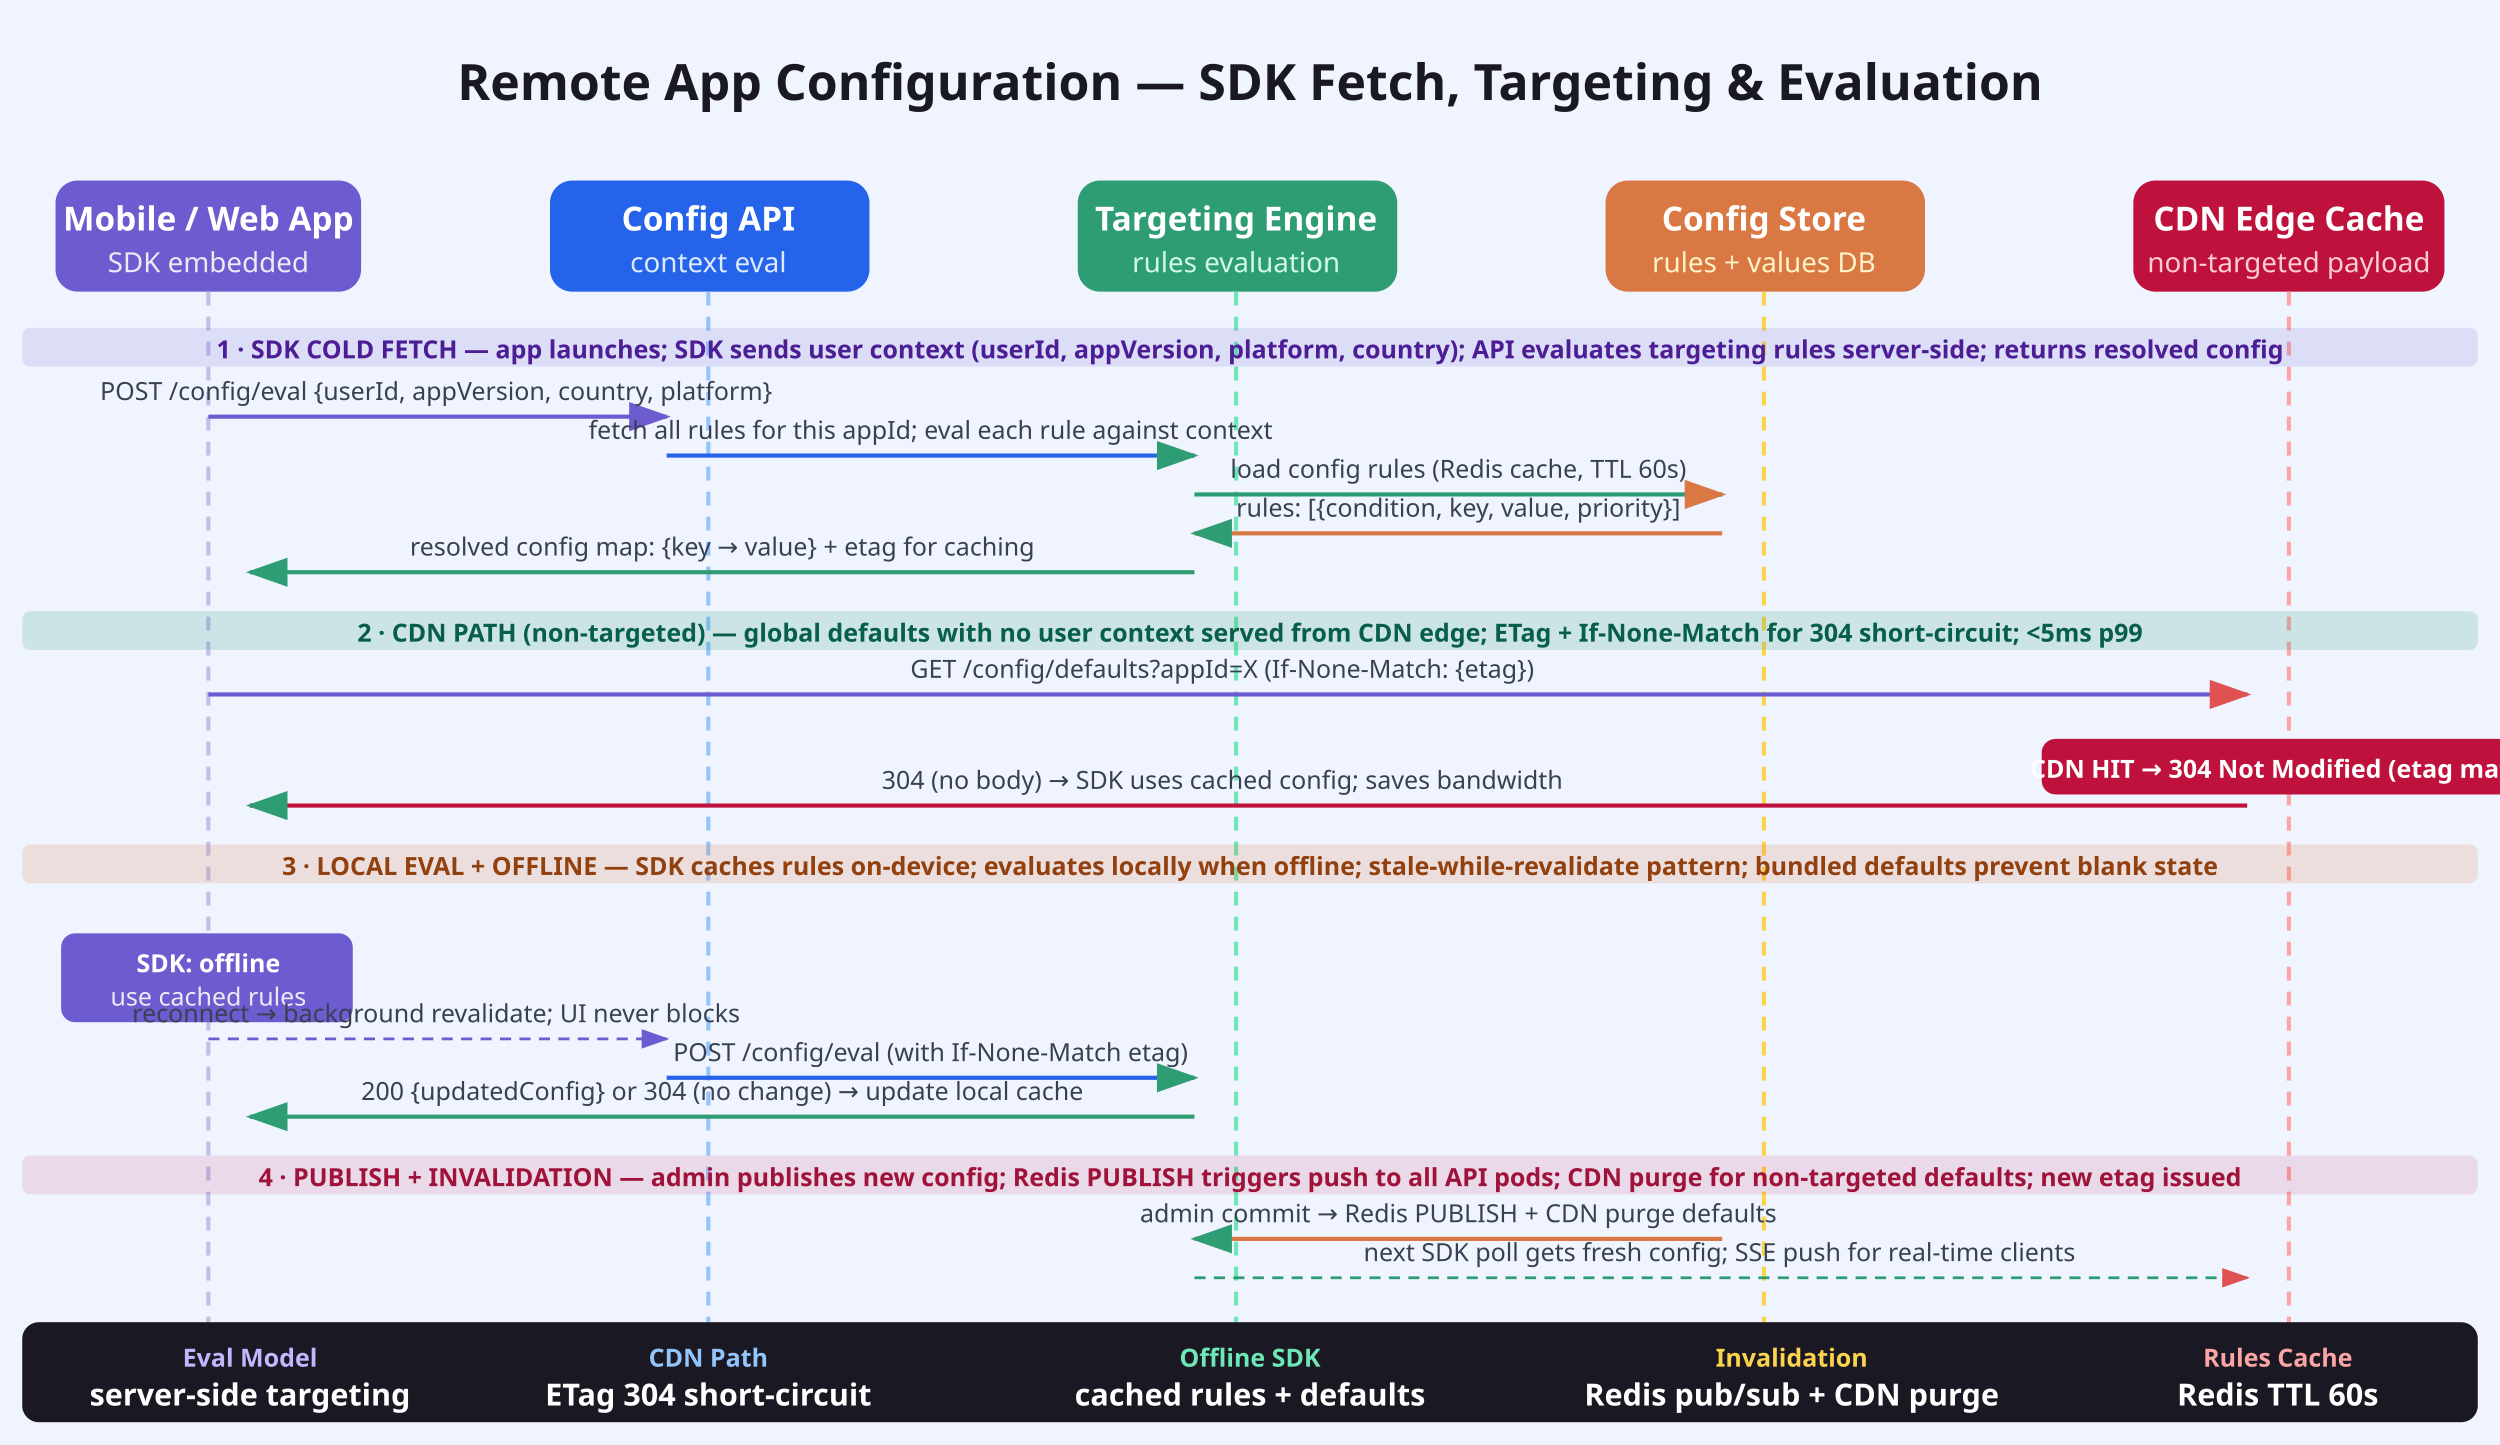
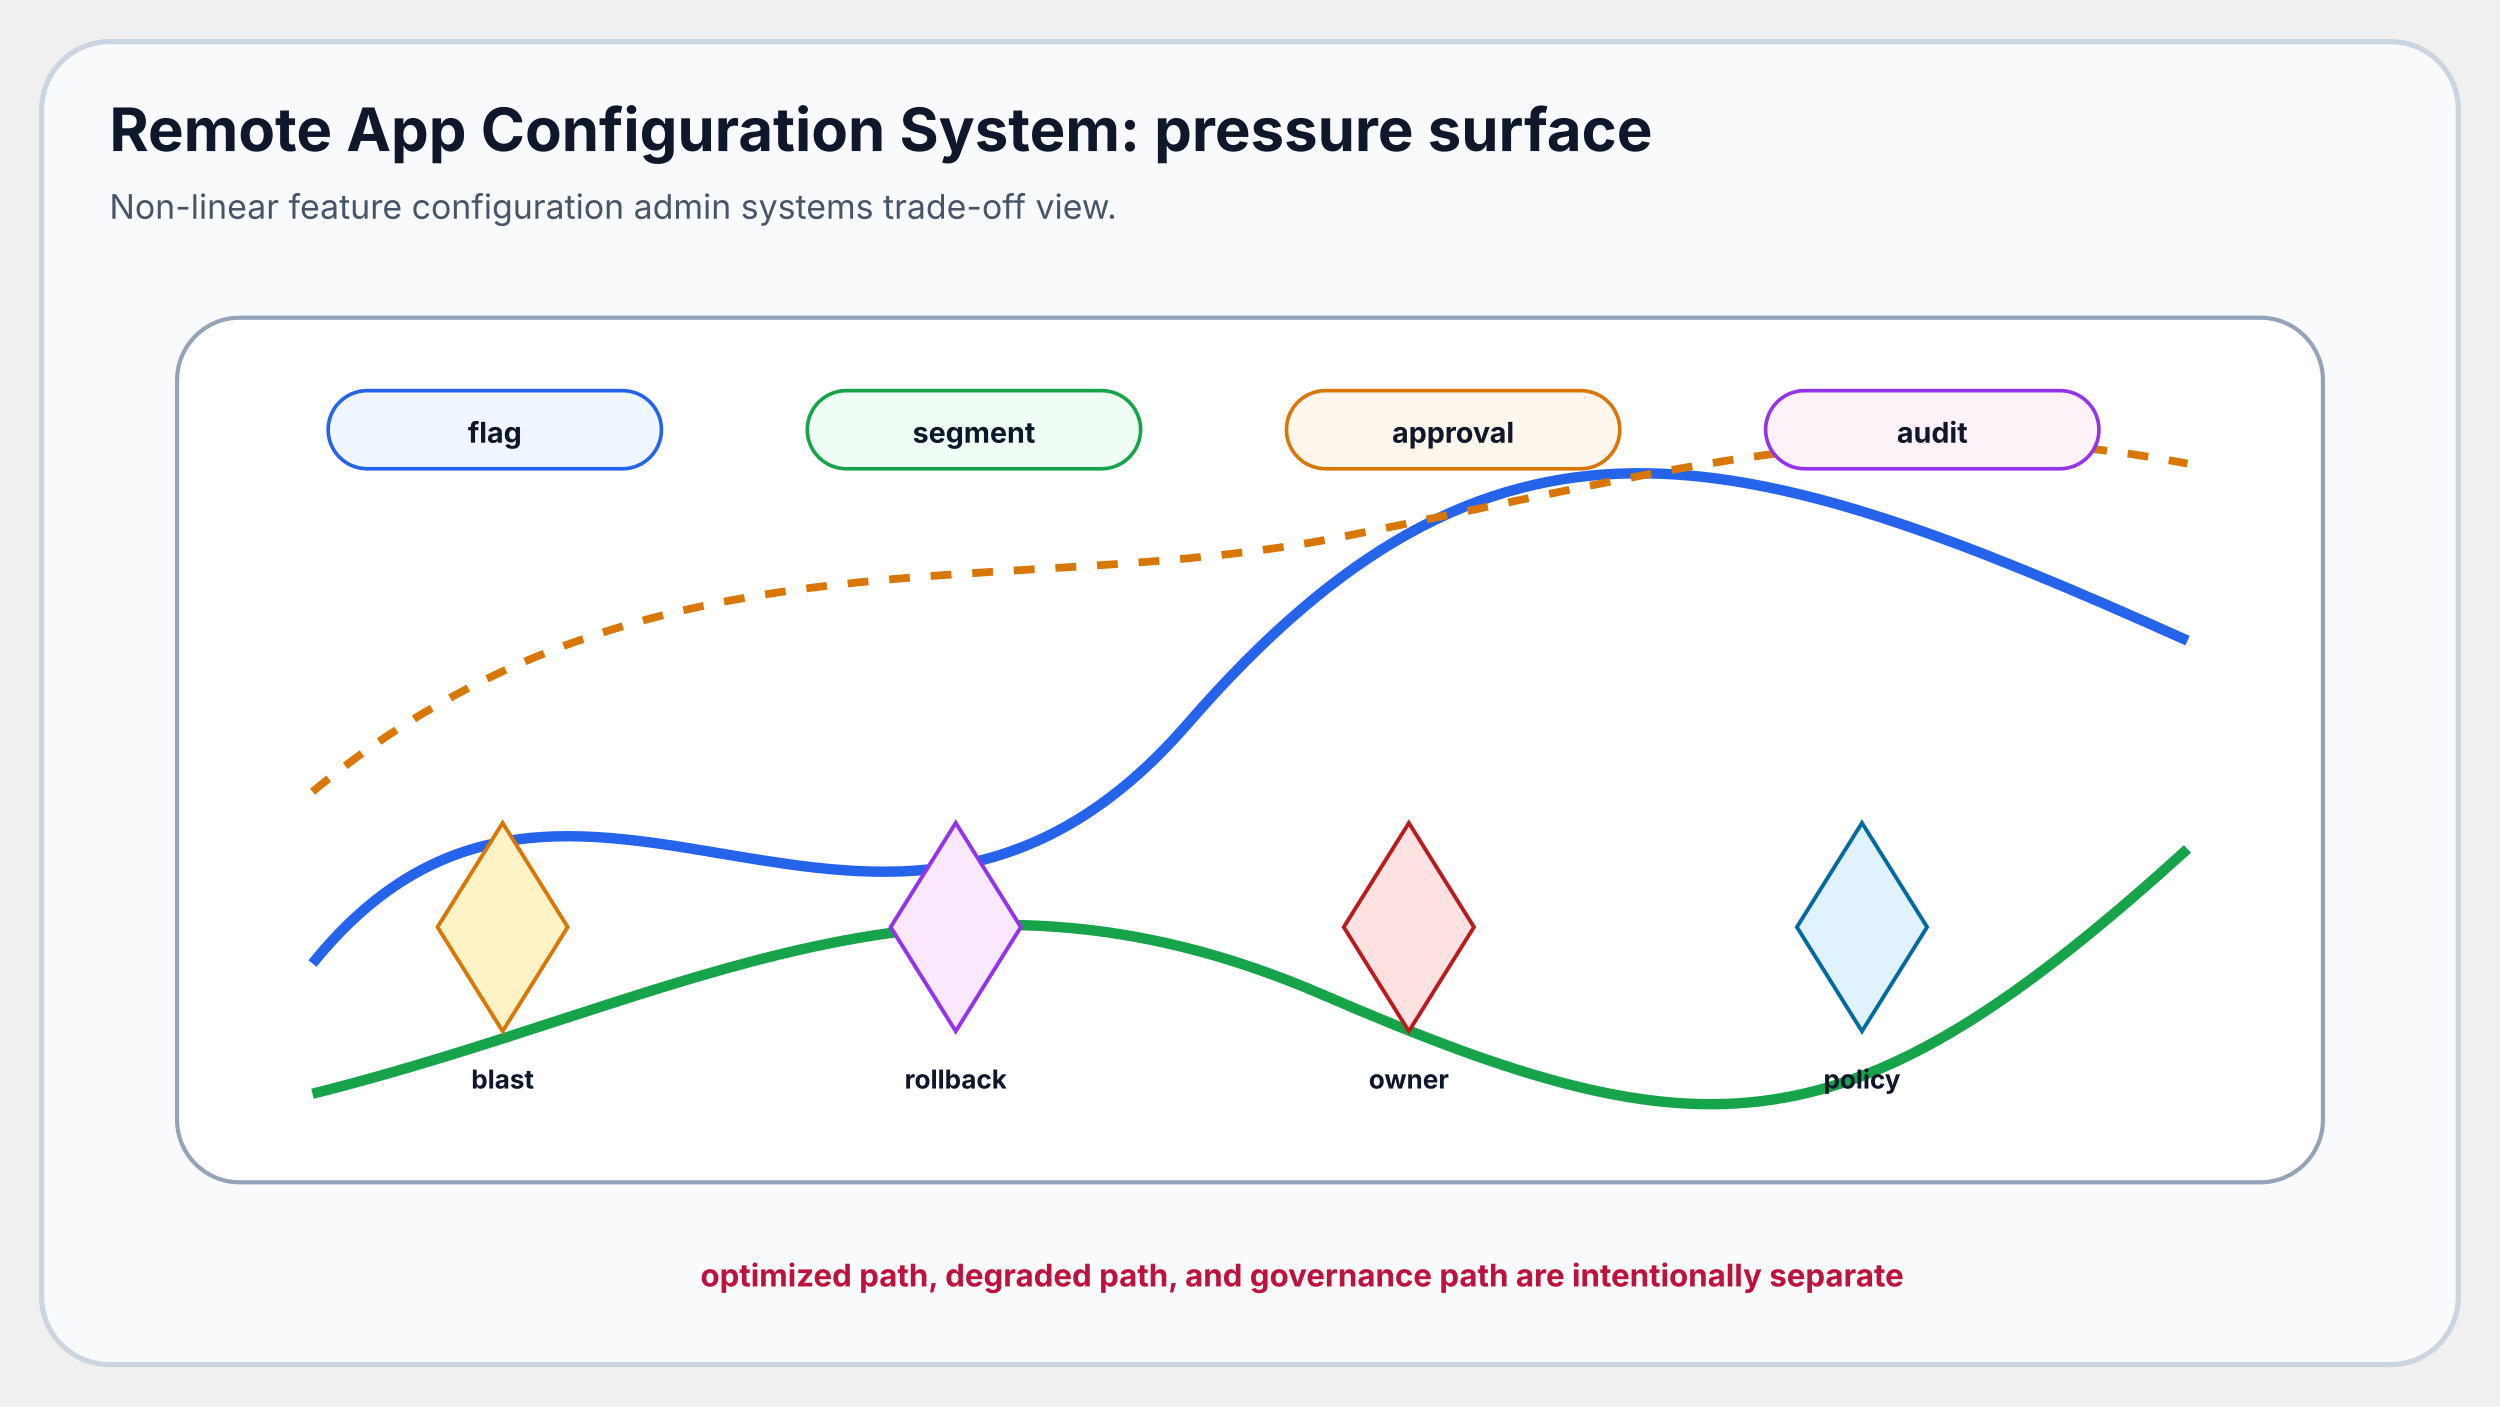
- <svg xmlns="http://www.w3.org/2000/svg" viewBox="0 0 900 520" font-family="system-ui, sans-serif">
-   <rect width="900" height="520" fill="#f0f4ff" />
-   <text x="450" y="36" text-anchor="middle" font-size="18" font-weight="bold" fill="#1a1822">Remote App Configuration — SDK Fetch, Targeting &amp; Evaluation</text>
-   <defs>
-     <marker id="arr" markerWidth="10" markerHeight="7" refX="9" refY="3.5" orient="auto">
-       <polygon points="0 0, 10 3.5, 0 7" fill="#6d5bd0" />
-     </marker>
-     <marker id="arr-g" markerWidth="10" markerHeight="7" refX="9" refY="3.5" orient="auto">
-       <polygon points="0 0, 10 3.5, 0 7" fill="#2f9d74" />
-     </marker>
-     <marker id="arr-o" markerWidth="10" markerHeight="7" refX="9" refY="3.5" orient="auto">
-       <polygon points="0 0, 10 3.5, 0 7" fill="#d97843" />
-     </marker>
-     <marker id="arr-r" markerWidth="10" markerHeight="7" refX="9" refY="3.5" orient="auto">
-       <polygon points="0 0, 10 3.5, 0 7" fill="#e05252" />
-     </marker>
-   </defs>
-   <rect x="20" y="65" width="110" height="40" rx="8" fill="#6d5bd0" />
-   <text x="75" y="83" text-anchor="middle" font-size="12" fill="#fff" font-weight="bold">Mobile / Web App</text>
-   <text x="75" y="98" text-anchor="middle" font-size="10" fill="#edeaf5">SDK embedded</text>
-   <rect x="198" y="65" width="115" height="40" rx="8" fill="#2563eb" />
-   <text x="255" y="83" text-anchor="middle" font-size="12" fill="#fff" font-weight="bold">Config API</text>
-   <text x="255" y="98" text-anchor="middle" font-size="10" fill="#dbeafe">context eval</text>
-   <rect x="388" y="65" width="115" height="40" rx="8" fill="#2f9d74" />
-   <text x="445" y="83" text-anchor="middle" font-size="12" fill="#fff" font-weight="bold">Targeting Engine</text>
-   <text x="445" y="98" text-anchor="middle" font-size="10" fill="#d1fae5">rules evaluation</text>
-   <rect x="578" y="65" width="115" height="40" rx="8" fill="#d97843" />
-   <text x="635" y="83" text-anchor="middle" font-size="12" fill="#fff" font-weight="bold">Config Store</text>
-   <text x="635" y="98" text-anchor="middle" font-size="10" fill="#fef3c7">rules + values DB</text>
-   <rect x="768" y="65" width="112" height="40" rx="8" fill="#be123c" />
-   <text x="824" y="83" text-anchor="middle" font-size="12" fill="#fff" font-weight="bold">CDN Edge Cache</text>
-   <text x="824" y="98" text-anchor="middle" font-size="10" fill="#fecdd3">non-targeted payload</text>
-   <line x1="75" y1="105" x2="75" y2="490" stroke="#c4bde8" stroke-width="1.5" stroke-dasharray="5,4" />
-   <line x1="255" y1="105" x2="255" y2="490" stroke="#93c5fd" stroke-width="1.5" stroke-dasharray="5,4" />
-   <line x1="445" y1="105" x2="445" y2="490" stroke="#6ee7b7" stroke-width="1.5" stroke-dasharray="5,4" />
-   <line x1="635" y1="105" x2="635" y2="490" stroke="#fcd34d" stroke-width="1.5" stroke-dasharray="5,4" />
-   <line x1="824" y1="105" x2="824" y2="490" stroke="#fca5a5" stroke-width="1.5" stroke-dasharray="5,4" />
-   <rect x="8" y="118" width="884" height="14" rx="3" fill="#6d5bd0" opacity="0.15" />
-   <text x="450" y="129" text-anchor="middle" font-size="9" font-weight="bold" fill="#4c1d95">1 · SDK COLD FETCH — app launches; SDK sends user context (userId, appVersion, platform, country); API evaluates targeting rules server-side; returns resolved config</text>
-   <line x1="75" y1="150" x2="240" y2="150" stroke="#6d5bd0" stroke-width="1.5" marker-end="url(#arr)" />
-   <text x="157" y="144" text-anchor="middle" font-size="9" fill="#374151">POST /config/eval {userId, appVersion, country, platform}</text>
-   <line x1="240" y1="164" x2="430" y2="164" stroke="#2563eb" stroke-width="1.5" marker-end="url(#arr-g)" />
-   <text x="335" y="158" text-anchor="middle" font-size="9" fill="#374151">fetch all rules for this appId; eval each rule against context</text>
-   <line x1="430" y1="178" x2="620" y2="178" stroke="#2f9d74" stroke-width="1.5" marker-end="url(#arr-o)" />
-   <text x="525" y="172" text-anchor="middle" font-size="9" fill="#374151">load config rules (Redis cache, TTL 60s)</text>
-   <line x1="620" y1="192" x2="430" y2="192" stroke="#d97843" stroke-width="1.5" marker-end="url(#arr-g)" />
-   <text x="525" y="186" text-anchor="middle" font-size="9" fill="#374151">rules: [{condition, key, value, priority}]</text>
-   <line x1="430" y1="206" x2="90" y2="206" stroke="#2f9d74" stroke-width="1.5" marker-end="url(#arr-g)" />
-   <text x="260" y="200" text-anchor="middle" font-size="9" fill="#374151">resolved config map: {key → value} + etag for caching</text>
-   <rect x="8" y="220" width="884" height="14" rx="3" fill="#2f9d74" opacity="0.18" />
-   <text x="450" y="231" text-anchor="middle" font-size="9" font-weight="bold" fill="#065f46">2 · CDN PATH (non-targeted) — global defaults with no user context served from CDN edge; ETag + If-None-Match for 304 short-circuit; &lt;5ms p99</text>
-   <line x1="75" y1="250" x2="809" y2="250" stroke="#6d5bd0" stroke-width="1.5" marker-end="url(#arr-r)" />
-   <text x="440" y="244" text-anchor="middle" font-size="9" fill="#374151">GET /config/defaults?appId=X (If-None-Match: {etag})</text>
-   <line x1="809" y1="264" x2="809" y2="264" stroke="#be123c" stroke-width="1" />
-   <rect x="735" y="266" width="178" height="20" rx="5" fill="#be123c" />
-   <text x="824" y="280" text-anchor="middle" font-size="9" fill="#fff" font-weight="bold">CDN HIT → 304 Not Modified (etag match)</text>
-   <line x1="809" y1="290" x2="90" y2="290" stroke="#be123c" stroke-width="1.5" marker-end="url(#arr-g)" />
-   <text x="440" y="284" text-anchor="middle" font-size="9" fill="#374151">304 (no body) → SDK uses cached config; saves bandwidth</text>
-   <rect x="8" y="304" width="884" height="14" rx="3" fill="#d97843" opacity="0.18" />
-   <text x="450" y="315" text-anchor="middle" font-size="9" font-weight="bold" fill="#92400e">3 · LOCAL EVAL + OFFLINE — SDK caches rules on-device; evaluates locally when offline; stale-while-revalidate pattern; bundled defaults prevent blank state</text>
-   <line x1="75" y1="334" x2="75" y2="334" stroke="#6d5bd0" stroke-width="1" />
-   <rect x="22" y="336" width="105" height="32" rx="5" fill="#6d5bd0" />
-   <text x="75" y="350" text-anchor="middle" font-size="9" fill="#fff" font-weight="bold">SDK: offline</text>
-   <text x="75" y="362" text-anchor="middle" font-size="9" fill="#edeaf5">use cached rules</text>
-   <line x1="75" y1="374" x2="240" y2="374" stroke="#6d5bd0" stroke-width="1" stroke-dasharray="4,3" marker-end="url(#arr)" />
-   <text x="157" y="368" text-anchor="middle" font-size="9" fill="#374151">reconnect → background revalidate; UI never blocks</text>
-   <line x1="240" y1="388" x2="430" y2="388" stroke="#2563eb" stroke-width="1.5" marker-end="url(#arr-g)" />
-   <text x="335" y="382" text-anchor="middle" font-size="9" fill="#374151">POST /config/eval (with If-None-Match etag)</text>
-   <line x1="430" y1="402" x2="90" y2="402" stroke="#2f9d74" stroke-width="1.5" marker-end="url(#arr-g)" />
-   <text x="260" y="396" text-anchor="middle" font-size="9" fill="#374151">200 {updatedConfig} or 304 (no change) → update local cache</text>
-   <rect x="8" y="416" width="884" height="14" rx="3" fill="#be123c" opacity="0.12" />
-   <text x="450" y="427" text-anchor="middle" font-size="9" font-weight="bold" fill="#9f1239">4 · PUBLISH + INVALIDATION — admin publishes new config; Redis PUBLISH triggers push to all API pods; CDN purge for non-targeted defaults; new etag issued</text>
-   <line x1="620" y1="446" x2="430" y2="446" stroke="#d97843" stroke-width="1.5" marker-end="url(#arr-g)" />
-   <text x="525" y="440" text-anchor="middle" font-size="9" fill="#374151">admin commit → Redis PUBLISH + CDN purge defaults</text>
-   <line x1="430" y1="460" x2="809" y2="460" stroke="#2f9d74" stroke-width="1" stroke-dasharray="4,3" marker-end="url(#arr-r)" />
-   <text x="619" y="454" text-anchor="middle" font-size="9" fill="#374151">next SDK poll gets fresh config; SSE push for real-time clients</text>
-   <rect x="8" y="476" width="884" height="36" rx="6" fill="#1a1822" />
-   <text x="90" y="492" text-anchor="middle" font-size="9" fill="#c4b5fd" font-weight="600">Eval Model</text>
-   <text x="90" y="506" text-anchor="middle" font-size="11" fill="#fff" font-weight="700">server-side targeting</text>
-   <text x="255" y="492" text-anchor="middle" font-size="9" fill="#93c5fd" font-weight="600">CDN Path</text>
-   <text x="255" y="506" text-anchor="middle" font-size="11" fill="#fff" font-weight="700">ETag 304 short-circuit</text>
-   <text x="450" y="492" text-anchor="middle" font-size="9" fill="#6ee7b7" font-weight="600">Offline SDK</text>
-   <text x="450" y="506" text-anchor="middle" font-size="11" fill="#fff" font-weight="700">cached rules + defaults</text>
-   <text x="645" y="492" text-anchor="middle" font-size="9" fill="#fcd34d" font-weight="600">Invalidation</text>
-   <text x="645" y="506" text-anchor="middle" font-size="11" fill="#fff" font-weight="700">Redis pub/sub + CDN purge</text>
-   <text x="820" y="492" text-anchor="middle" font-size="9" fill="#fca5a5" font-weight="600">Rules Cache</text>
-   <text x="820" y="506" text-anchor="middle" font-size="11" fill="#fff" font-weight="700">Redis TTL 60s</text>
+ <svg xmlns="http://www.w3.org/2000/svg" width="960" height="540" viewBox="0 0 960 540" role="img" aria-labelledby="title desc">
+   <rect x="16" y="16" width="928" height="508" rx="26" fill="#f8fafc" stroke="#cbd5e1" stroke-width="2" />
+   <text x="42" y="58" fill="#0f172a" font-family="Inter, Arial, sans-serif" font-size="23" font-weight="700">Remote App Configuration System: pressure surface</text>
+   <text x="42" y="84" fill="#475569" font-family="Inter, Arial, sans-serif" font-size="13">Non-linear feature configuration admin systems trade-off view.</text>
+   <rect x="68" y="122" width="824" height="332" rx="24" fill="#ffffff" stroke="#94a3b8" stroke-width="1.6" />
+   <path d="M120 370 C220 246, 338 414, 456 278 S666 168, 840 246" fill="none" stroke="#2563eb" stroke-width="4" />
+   <path d="M120 420 C264 384, 360 318, 508 382 S710 444, 840 326" fill="none" stroke="#16a34a" stroke-width="4" />
+   <path d="M120 304 C248 198, 386 232, 516 206 S724 156, 840 178" fill="none" stroke="#d97706" stroke-width="3" stroke-dasharray="8 8" />
+   <rect x="126" y="150" width="128" height="30" rx="15" fill="#eff6ff" stroke="#2563eb" stroke-width="1.4" />
+   <text x="190" y="170" text-anchor="middle" fill="#0f172a" font-family="Inter, Arial, sans-serif" font-size="11" font-weight="700">flag</text>
+   <rect x="310" y="150" width="128" height="30" rx="15" fill="#f0fdf4" stroke="#16a34a" stroke-width="1.4" />
+   <text x="374" y="170" text-anchor="middle" fill="#0f172a" font-family="Inter, Arial, sans-serif" font-size="11" font-weight="700">segment</text>
+   <rect x="494" y="150" width="128" height="30" rx="15" fill="#fff7ed" stroke="#d97706" stroke-width="1.4" />
+   <text x="558" y="170" text-anchor="middle" fill="#0f172a" font-family="Inter, Arial, sans-serif" font-size="11" font-weight="700">approval</text>
+   <rect x="678" y="150" width="128" height="30" rx="15" fill="#fdf2f8" stroke="#9333ea" stroke-width="1.4" />
+   <text x="742" y="170" text-anchor="middle" fill="#0f172a" font-family="Inter, Arial, sans-serif" font-size="11" font-weight="700">audit</text>
+   <path d="M168 356 l25 -40 l25 40 l-25 40 Z" fill="#fef3c7" stroke="#d97706" stroke-width="1.5" />
+   <text x="193" y="418" text-anchor="middle" fill="#0f172a" font-family="Inter, Arial, sans-serif" font-size="10" font-weight="700">blast</text>
+   <path d="M342 356 l25 -40 l25 40 l-25 40 Z" fill="#fae8ff" stroke="#9333ea" stroke-width="1.5" />
+   <text x="367" y="418" text-anchor="middle" fill="#0f172a" font-family="Inter, Arial, sans-serif" font-size="10" font-weight="700">rollback</text>
+   <path d="M516 356 l25 -40 l25 40 l-25 40 Z" fill="#fee2e2" stroke="#b91c1c" stroke-width="1.5" />
+   <text x="541" y="418" text-anchor="middle" fill="#0f172a" font-family="Inter, Arial, sans-serif" font-size="10" font-weight="700">owner</text>
+   <path d="M690 356 l25 -40 l25 40 l-25 40 Z" fill="#e0f2fe" stroke="#0369a1" stroke-width="1.5" />
+   <text x="715" y="418" text-anchor="middle" fill="#0f172a" font-family="Inter, Arial, sans-serif" font-size="10" font-weight="700">policy</text>
+   <text x="500" y="494" text-anchor="middle" fill="#be123c" font-family="Inter, Arial, sans-serif" font-size="12" font-weight="700">optimized path, degraded path, and governance path are intentionally separate</text>
</svg>
